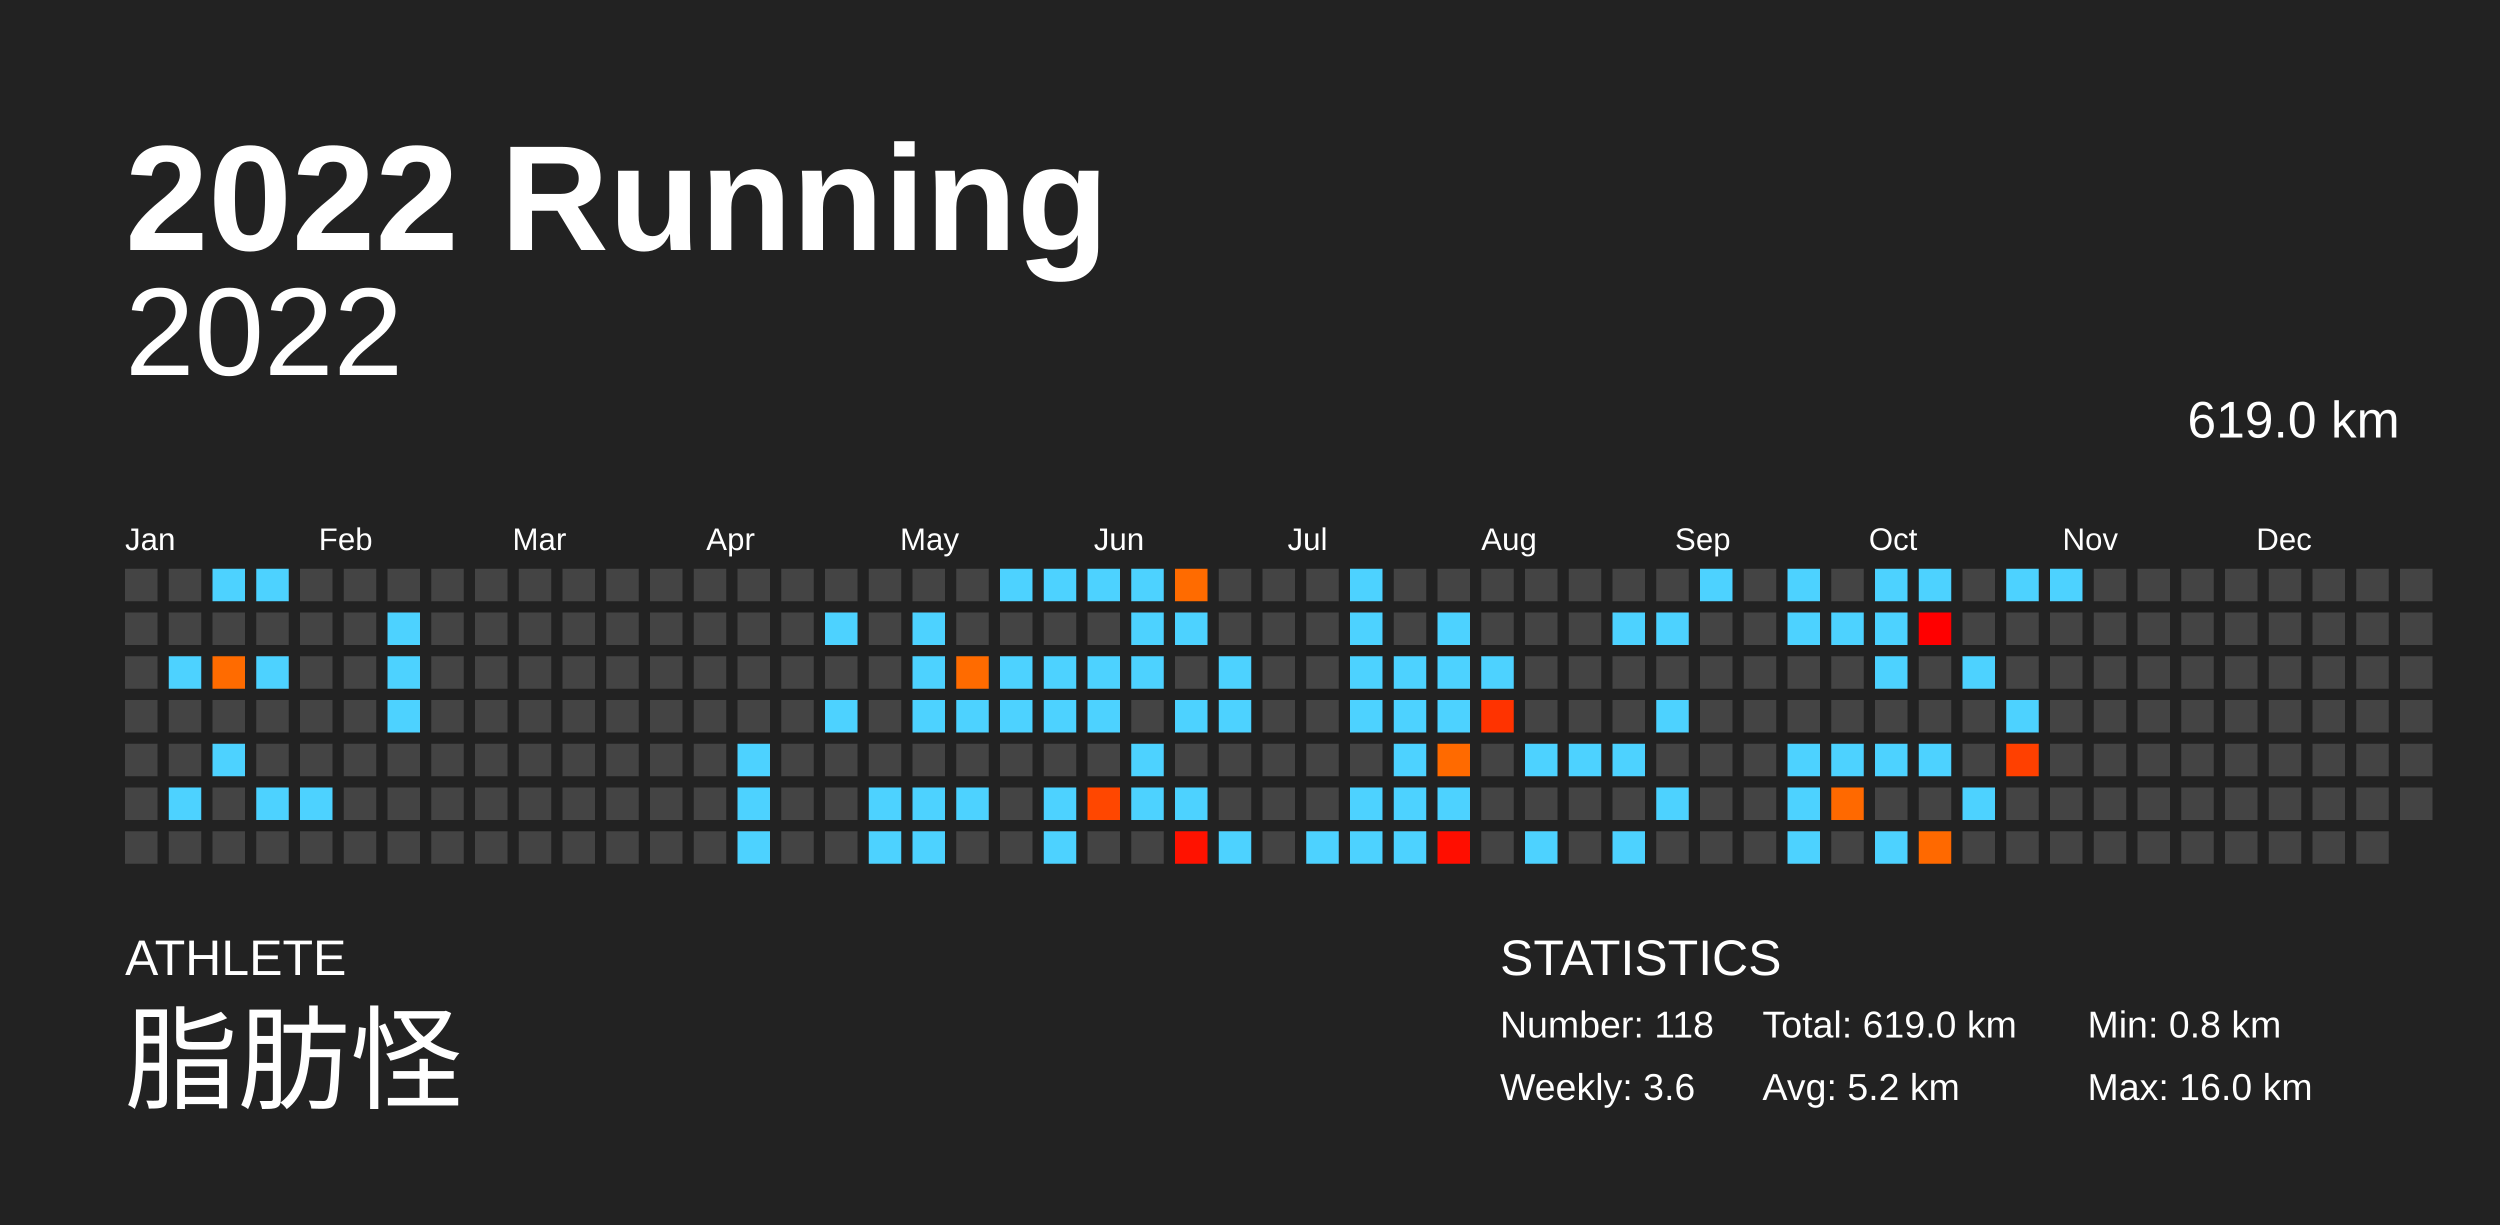
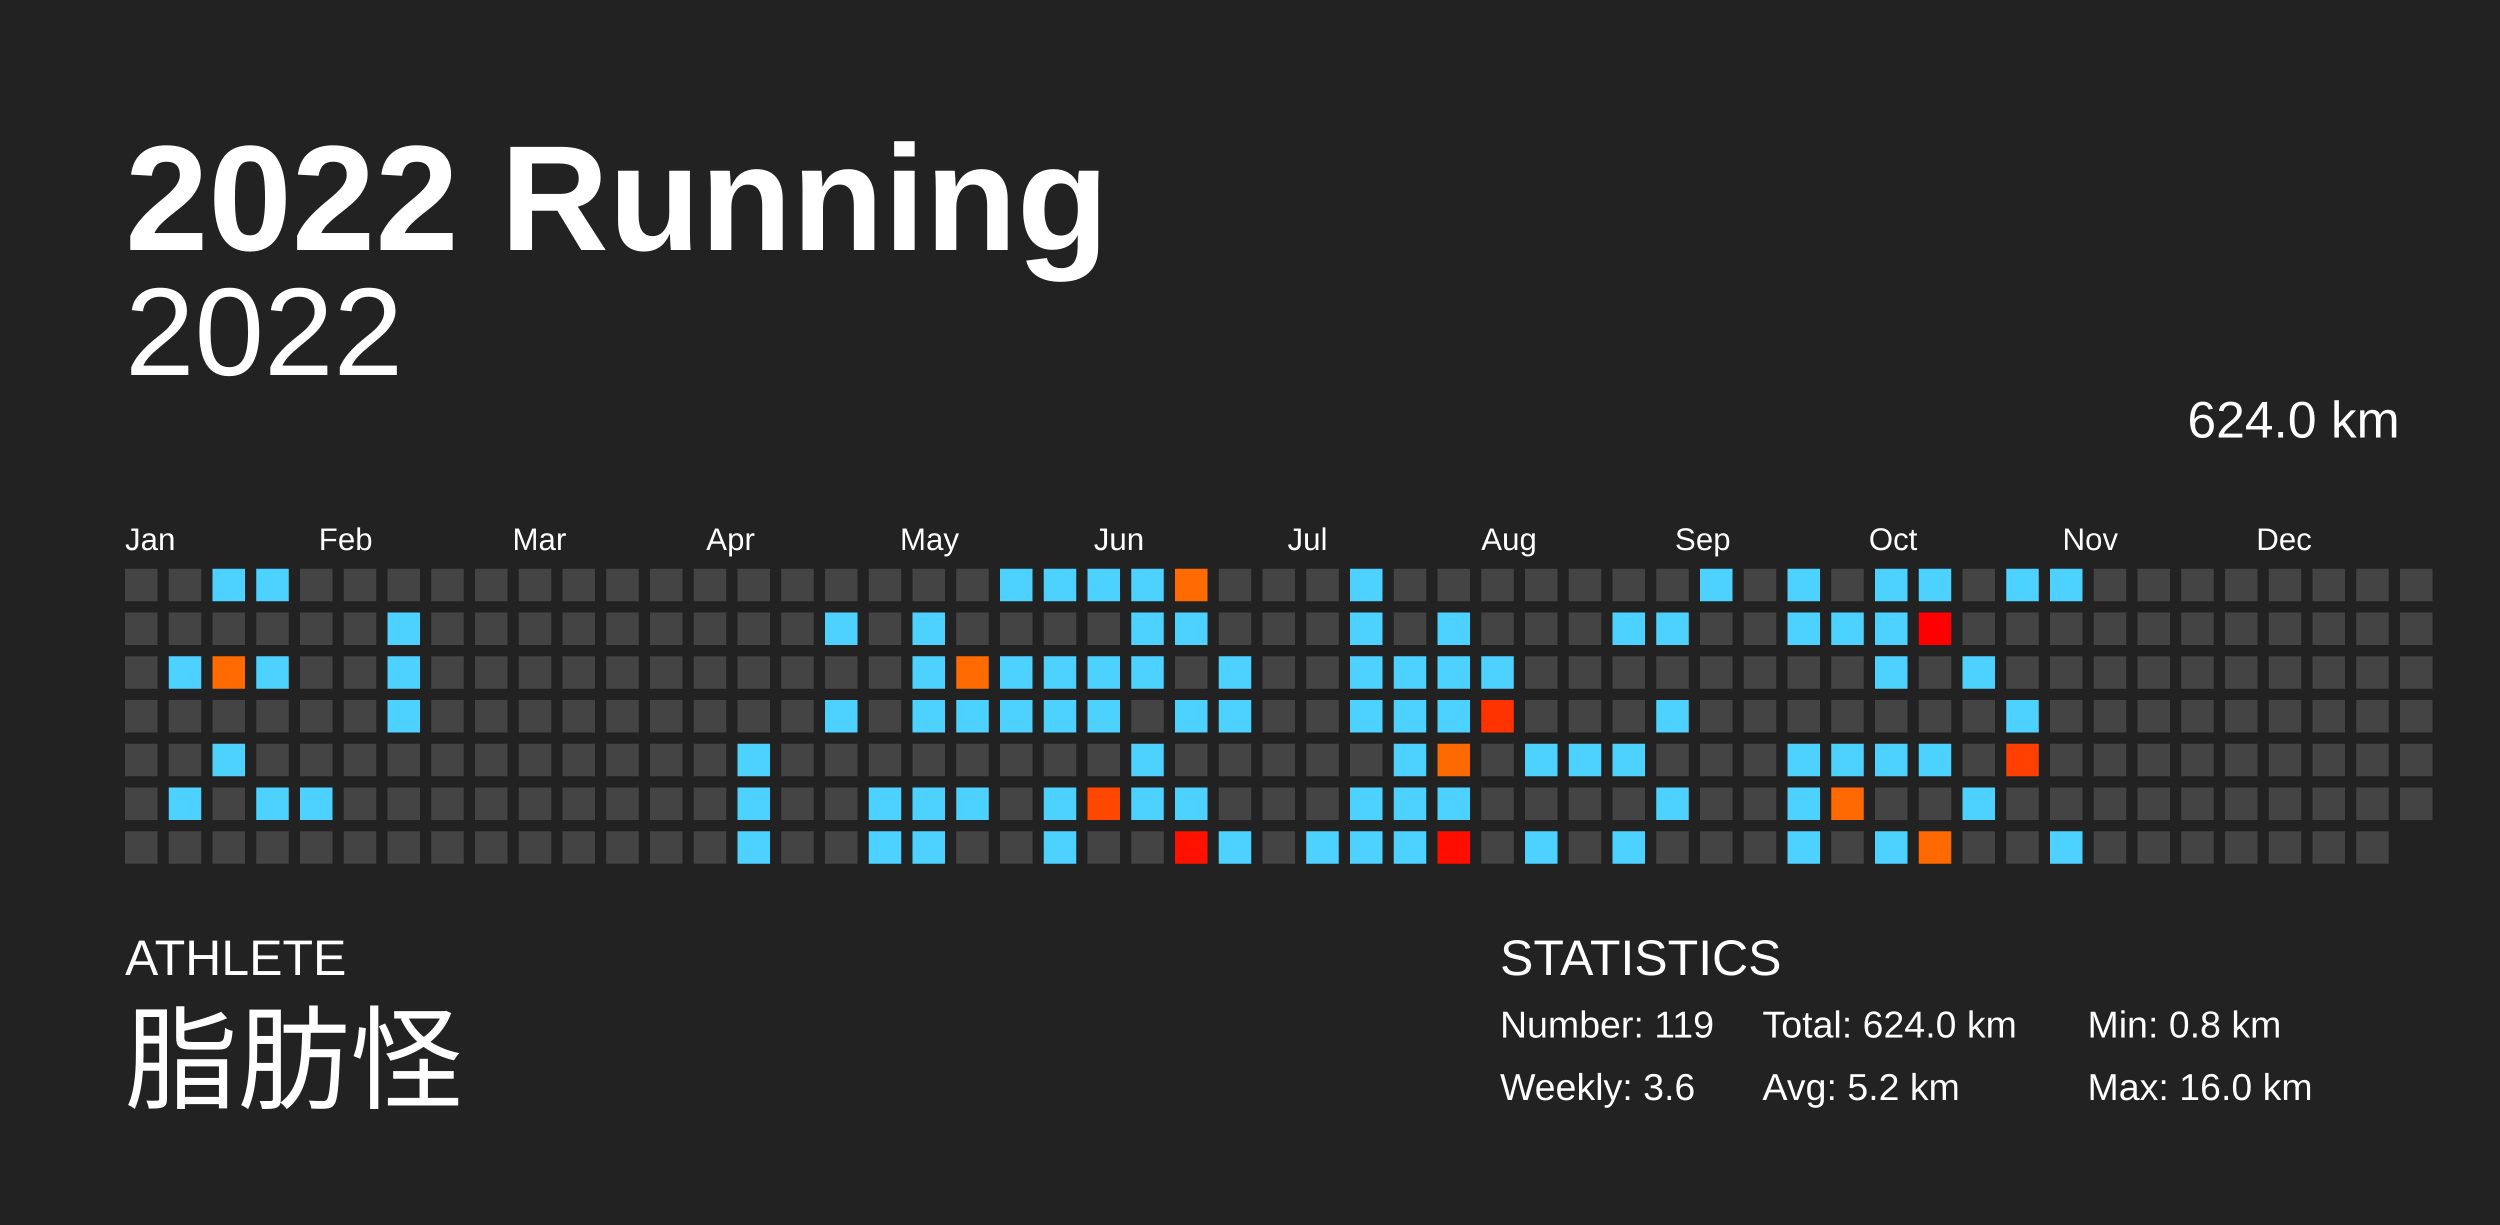
<svg xmlns="http://www.w3.org/2000/svg" baseProfile="full" height="98mm" version="1.1" viewBox="0,0,200,98" width="200mm">
  <defs />
  <rect fill="#222222" height="98" width="200" x="0" y="0" />
  <text fill="#FFFFFF" style="font-size:12px; font-family:Arial; font-weight:bold;" x="10" y="20">2022 Running</text>
  <text fill="#FFFFFF" style="font-size:4px; font-family:Arial" x="10" y="78">ATHLETE</text>
  <text fill="#FFFFFF" style="font-size:9px; font-family:Arial" x="10" y="88">脂肪怪</text>
  <text fill="#FFFFFF" style="font-size:4px; font-family:Arial" x="120" y="78">STATISTICS</text>
-   <text fill="#FFFFFF" style="font-size:3px; font-family:Arial" x="120" y="83">Number: 118</text>
+   <text fill="#FFFFFF" style="font-size:3px; font-family:Arial" x="120" y="83">Number: 119</text>
  <text fill="#FFFFFF" style="font-size:3px; font-family:Arial" x="120" y="88">Weekly: 3.6</text>
-   <text fill="#FFFFFF" style="font-size:3px; font-family:Arial" x="141" y="83">Total: 619.0 km</text>
+   <text fill="#FFFFFF" style="font-size:3px; font-family:Arial" x="141" y="83">Total: 624.0 km</text>
  <text fill="#FFFFFF" style="font-size:3px; font-family:Arial" x="141" y="88">Avg: 5.2 km</text>
  <text fill="#FFFFFF" style="font-size:3px; font-family:Arial" x="167" y="83">Min: 0.8 km</text>
  <text fill="#FFFFFF" style="font-size:3px; font-family:Arial" x="167" y="88">Max: 16.0 km</text>
  <text alignment-baseline="hanging" fill="#FFFFFF" style="font-size:10.0px; font-family:Arial;" x="10" y="30">2022</text>
-   <text alignment-baseline="hanging" fill="#FFFFFF" style="font-size:4.125px; font-family:Arial;" x="175" y="35">619.0 km</text>
+   <text alignment-baseline="hanging" fill="#FFFFFF" style="font-size:4.125px; font-family:Arial;" x="175" y="35">624.0 km</text>
  <text fill="#FFFFFF" style="font-size:2.5px; font-family:Arial" x="10.0" y="44">Jan</text>
  <text fill="#FFFFFF" style="font-size:2.5px; font-family:Arial" x="25.5" y="44">Feb</text>
  <text fill="#FFFFFF" style="font-size:2.5px; font-family:Arial" x="41.0" y="44">Mar</text>
  <text fill="#FFFFFF" style="font-size:2.5px; font-family:Arial" x="56.5" y="44">Apr</text>
  <text fill="#FFFFFF" style="font-size:2.5px; font-family:Arial" x="72.0" y="44">May</text>
  <text fill="#FFFFFF" style="font-size:2.5px; font-family:Arial" x="87.5" y="44">Jun</text>
  <text fill="#FFFFFF" style="font-size:2.5px; font-family:Arial" x="103.0" y="44">Jul</text>
  <text fill="#FFFFFF" style="font-size:2.5px; font-family:Arial" x="118.5" y="44">Aug</text>
  <text fill="#FFFFFF" style="font-size:2.5px; font-family:Arial" x="134.0" y="44">Sep</text>
  <text fill="#FFFFFF" style="font-size:2.5px; font-family:Arial" x="149.5" y="44">Oct</text>
  <text fill="#FFFFFF" style="font-size:2.5px; font-family:Arial" x="165.0" y="44">Nov</text>
  <text fill="#FFFFFF" style="font-size:2.5px; font-family:Arial" x="180.5" y="44">Dec</text>
  <rect fill="#444444" height="2.6" width="2.6" x="10.0" y="45.5" />
  <rect fill="#444444" height="2.6" width="2.6" x="10.0" y="49.0" />
  <rect fill="#444444" height="2.6" width="2.6" x="10.0" y="52.5" />
  <rect fill="#444444" height="2.6" width="2.6" x="10.0" y="56.0" />
  <rect fill="#444444" height="2.6" width="2.6" x="10.0" y="59.5" />
  <rect fill="#444444" height="2.6" width="2.6" x="10.0" y="63.0" />
  <rect fill="#444444" height="2.6" width="2.6" x="10.0" y="66.5" />
  <rect fill="#444444" height="2.6" width="2.6" x="13.5" y="45.5" />
  <rect fill="#444444" height="2.6" width="2.6" x="13.5" y="49.0" />
  <rect fill="#4dd2ff" height="2.6" width="2.6" x="13.5" y="52.5" />
  <rect fill="#444444" height="2.6" width="2.6" x="13.5" y="56.0" />
  <rect fill="#444444" height="2.6" width="2.6" x="13.5" y="59.5" />
  <rect fill="#4dd2ff" height="2.6" width="2.6" x="13.5" y="63.0" />
  <rect fill="#444444" height="2.6" width="2.6" x="13.5" y="66.5" />
  <rect fill="#4dd2ff" height="2.6" width="2.6" x="17.0" y="45.5" />
  <rect fill="#444444" height="2.6" width="2.6" x="17.0" y="49.0" />
  <rect fill="#ff6b00" height="2.6" width="2.6" x="17.0" y="52.5" />
  <rect fill="#444444" height="2.6" width="2.6" x="17.0" y="56.0" />
  <rect fill="#4dd2ff" height="2.6" width="2.6" x="17.0" y="59.5" />
  <rect fill="#444444" height="2.6" width="2.6" x="17.0" y="63.0" />
  <rect fill="#444444" height="2.6" width="2.6" x="17.0" y="66.5" />
  <rect fill="#4dd2ff" height="2.6" width="2.6" x="20.5" y="45.5" />
  <rect fill="#444444" height="2.6" width="2.6" x="20.5" y="49.0" />
  <rect fill="#4dd2ff" height="2.6" width="2.6" x="20.5" y="52.5" />
  <rect fill="#444444" height="2.6" width="2.6" x="20.5" y="56.0" />
  <rect fill="#444444" height="2.6" width="2.6" x="20.5" y="59.5" />
  <rect fill="#4dd2ff" height="2.6" width="2.6" x="20.5" y="63.0" />
  <rect fill="#444444" height="2.6" width="2.6" x="20.5" y="66.5" />
  <rect fill="#444444" height="2.6" width="2.6" x="24.0" y="45.5" />
  <rect fill="#444444" height="2.6" width="2.6" x="24.0" y="49.0" />
  <rect fill="#444444" height="2.6" width="2.6" x="24.0" y="52.5" />
  <rect fill="#444444" height="2.6" width="2.6" x="24.0" y="56.0" />
  <rect fill="#444444" height="2.6" width="2.6" x="24.0" y="59.5" />
  <rect fill="#4dd2ff" height="2.6" width="2.6" x="24.0" y="63.0" />
  <rect fill="#444444" height="2.6" width="2.6" x="24.0" y="66.5" />
  <rect fill="#444444" height="2.6" width="2.6" x="27.5" y="45.5" />
  <rect fill="#444444" height="2.6" width="2.6" x="27.5" y="49.0" />
  <rect fill="#444444" height="2.6" width="2.6" x="27.5" y="52.5" />
  <rect fill="#444444" height="2.6" width="2.6" x="27.5" y="56.0" />
  <rect fill="#444444" height="2.6" width="2.6" x="27.5" y="59.5" />
  <rect fill="#444444" height="2.6" width="2.6" x="27.5" y="63.0" />
  <rect fill="#444444" height="2.6" width="2.6" x="27.5" y="66.5" />
  <rect fill="#444444" height="2.6" width="2.6" x="31.0" y="45.5" />
  <rect fill="#4dd2ff" height="2.6" width="2.6" x="31.0" y="49.0" />
  <rect fill="#4dd2ff" height="2.6" width="2.6" x="31.0" y="52.5" />
  <rect fill="#4dd2ff" height="2.6" width="2.6" x="31.0" y="56.0" />
  <rect fill="#444444" height="2.6" width="2.6" x="31.0" y="59.5" />
  <rect fill="#444444" height="2.6" width="2.6" x="31.0" y="63.0" />
  <rect fill="#444444" height="2.6" width="2.6" x="31.0" y="66.5" />
  <rect fill="#444444" height="2.6" width="2.6" x="34.5" y="45.5" />
  <rect fill="#444444" height="2.6" width="2.6" x="34.5" y="49.0" />
  <rect fill="#444444" height="2.6" width="2.6" x="34.5" y="52.5" />
  <rect fill="#444444" height="2.6" width="2.6" x="34.5" y="56.0" />
  <rect fill="#444444" height="2.6" width="2.6" x="34.5" y="59.5" />
  <rect fill="#444444" height="2.6" width="2.6" x="34.5" y="63.0" />
  <rect fill="#444444" height="2.6" width="2.6" x="34.5" y="66.5" />
  <rect fill="#444444" height="2.6" width="2.6" x="38.0" y="45.5" />
  <rect fill="#444444" height="2.6" width="2.6" x="38.0" y="49.0" />
  <rect fill="#444444" height="2.6" width="2.6" x="38.0" y="52.5" />
  <rect fill="#444444" height="2.6" width="2.6" x="38.0" y="56.0" />
  <rect fill="#444444" height="2.6" width="2.6" x="38.0" y="59.5" />
  <rect fill="#444444" height="2.6" width="2.6" x="38.0" y="63.0" />
  <rect fill="#444444" height="2.6" width="2.6" x="38.0" y="66.5" />
  <rect fill="#444444" height="2.6" width="2.6" x="41.5" y="45.5" />
  <rect fill="#444444" height="2.6" width="2.6" x="41.5" y="49.0" />
  <rect fill="#444444" height="2.6" width="2.6" x="41.5" y="52.5" />
  <rect fill="#444444" height="2.6" width="2.6" x="41.5" y="56.0" />
  <rect fill="#444444" height="2.6" width="2.6" x="41.5" y="59.5" />
  <rect fill="#444444" height="2.6" width="2.6" x="41.5" y="63.0" />
  <rect fill="#444444" height="2.6" width="2.6" x="41.5" y="66.5" />
  <rect fill="#444444" height="2.6" width="2.6" x="45.0" y="45.5" />
  <rect fill="#444444" height="2.6" width="2.6" x="45.0" y="49.0" />
  <rect fill="#444444" height="2.6" width="2.6" x="45.0" y="52.5" />
  <rect fill="#444444" height="2.6" width="2.6" x="45.0" y="56.0" />
  <rect fill="#444444" height="2.6" width="2.6" x="45.0" y="59.5" />
  <rect fill="#444444" height="2.6" width="2.6" x="45.0" y="63.0" />
  <rect fill="#444444" height="2.6" width="2.6" x="45.0" y="66.5" />
  <rect fill="#444444" height="2.6" width="2.6" x="48.5" y="45.5" />
  <rect fill="#444444" height="2.6" width="2.6" x="48.5" y="49.0" />
  <rect fill="#444444" height="2.6" width="2.6" x="48.5" y="52.5" />
  <rect fill="#444444" height="2.6" width="2.6" x="48.5" y="56.0" />
  <rect fill="#444444" height="2.6" width="2.6" x="48.5" y="59.5" />
  <rect fill="#444444" height="2.6" width="2.6" x="48.5" y="63.0" />
  <rect fill="#444444" height="2.6" width="2.6" x="48.5" y="66.5" />
  <rect fill="#444444" height="2.6" width="2.6" x="52.0" y="45.5" />
  <rect fill="#444444" height="2.6" width="2.6" x="52.0" y="49.0" />
  <rect fill="#444444" height="2.6" width="2.6" x="52.0" y="52.5" />
  <rect fill="#444444" height="2.6" width="2.6" x="52.0" y="56.0" />
  <rect fill="#444444" height="2.6" width="2.6" x="52.0" y="59.5" />
  <rect fill="#444444" height="2.6" width="2.6" x="52.0" y="63.0" />
  <rect fill="#444444" height="2.6" width="2.6" x="52.0" y="66.5" />
  <rect fill="#444444" height="2.6" width="2.6" x="55.5" y="45.5" />
  <rect fill="#444444" height="2.6" width="2.6" x="55.5" y="49.0" />
  <rect fill="#444444" height="2.6" width="2.6" x="55.5" y="52.5" />
  <rect fill="#444444" height="2.6" width="2.6" x="55.5" y="56.0" />
  <rect fill="#444444" height="2.6" width="2.6" x="55.5" y="59.5" />
  <rect fill="#444444" height="2.6" width="2.6" x="55.5" y="63.0" />
  <rect fill="#444444" height="2.6" width="2.6" x="55.5" y="66.5" />
  <rect fill="#444444" height="2.6" width="2.6" x="59.0" y="45.5" />
  <rect fill="#444444" height="2.6" width="2.6" x="59.0" y="49.0" />
  <rect fill="#444444" height="2.6" width="2.6" x="59.0" y="52.5" />
  <rect fill="#444444" height="2.6" width="2.6" x="59.0" y="56.0" />
  <rect fill="#4dd2ff" height="2.6" width="2.6" x="59.0" y="59.5" />
  <rect fill="#4dd2ff" height="2.6" width="2.6" x="59.0" y="63.0" />
  <rect fill="#4dd2ff" height="2.6" width="2.6" x="59.0" y="66.5" />
  <rect fill="#444444" height="2.6" width="2.6" x="62.5" y="45.5" />
  <rect fill="#444444" height="2.6" width="2.6" x="62.5" y="49.0" />
  <rect fill="#444444" height="2.6" width="2.6" x="62.5" y="52.5" />
  <rect fill="#444444" height="2.6" width="2.6" x="62.5" y="56.0" />
  <rect fill="#444444" height="2.6" width="2.6" x="62.5" y="59.5" />
  <rect fill="#444444" height="2.6" width="2.6" x="62.5" y="63.0" />
  <rect fill="#444444" height="2.6" width="2.6" x="62.5" y="66.5" />
  <rect fill="#444444" height="2.6" width="2.6" x="66.0" y="45.5" />
  <rect fill="#4dd2ff" height="2.6" width="2.6" x="66.0" y="49.0" />
  <rect fill="#444444" height="2.6" width="2.6" x="66.0" y="52.5" />
  <rect fill="#4dd2ff" height="2.6" width="2.6" x="66.0" y="56.0" />
  <rect fill="#444444" height="2.6" width="2.6" x="66.0" y="59.5" />
  <rect fill="#444444" height="2.6" width="2.6" x="66.0" y="63.0" />
  <rect fill="#444444" height="2.6" width="2.6" x="66.0" y="66.5" />
  <rect fill="#444444" height="2.6" width="2.6" x="69.5" y="45.5" />
  <rect fill="#444444" height="2.6" width="2.6" x="69.5" y="49.0" />
  <rect fill="#444444" height="2.6" width="2.6" x="69.5" y="52.5" />
  <rect fill="#444444" height="2.6" width="2.6" x="69.5" y="56.0" />
  <rect fill="#444444" height="2.6" width="2.6" x="69.5" y="59.5" />
  <rect fill="#4dd2ff" height="2.6" width="2.6" x="69.5" y="63.0" />
  <rect fill="#4dd2ff" height="2.6" width="2.6" x="69.5" y="66.5" />
  <rect fill="#444444" height="2.6" width="2.6" x="73.0" y="45.5" />
  <rect fill="#4dd2ff" height="2.6" width="2.6" x="73.0" y="49.0" />
  <rect fill="#4dd2ff" height="2.6" width="2.6" x="73.0" y="52.5" />
  <rect fill="#4dd2ff" height="2.6" width="2.6" x="73.0" y="56.0" />
  <rect fill="#444444" height="2.6" width="2.6" x="73.0" y="59.5" />
  <rect fill="#4dd2ff" height="2.6" width="2.6" x="73.0" y="63.0" />
  <rect fill="#4dd2ff" height="2.6" width="2.6" x="73.0" y="66.5" />
  <rect fill="#444444" height="2.6" width="2.6" x="76.5" y="45.5" />
  <rect fill="#444444" height="2.6" width="2.6" x="76.5" y="49.0" />
  <rect fill="#ff6b00" height="2.6" width="2.6" x="76.5" y="52.5" />
  <rect fill="#4dd2ff" height="2.6" width="2.6" x="76.5" y="56.0" />
  <rect fill="#444444" height="2.6" width="2.6" x="76.5" y="59.5" />
  <rect fill="#4dd2ff" height="2.6" width="2.6" x="76.5" y="63.0" />
  <rect fill="#444444" height="2.6" width="2.6" x="76.5" y="66.5" />
  <rect fill="#4dd2ff" height="2.6" width="2.6" x="80.0" y="45.5" />
  <rect fill="#444444" height="2.6" width="2.6" x="80.0" y="49.0" />
  <rect fill="#4dd2ff" height="2.6" width="2.6" x="80.0" y="52.5" />
  <rect fill="#4dd2ff" height="2.6" width="2.6" x="80.0" y="56.0" />
  <rect fill="#444444" height="2.6" width="2.6" x="80.0" y="59.5" />
  <rect fill="#444444" height="2.6" width="2.6" x="80.0" y="63.0" />
  <rect fill="#444444" height="2.6" width="2.6" x="80.0" y="66.5" />
  <rect fill="#4dd2ff" height="2.6" width="2.6" x="83.5" y="45.5" />
  <rect fill="#444444" height="2.6" width="2.6" x="83.5" y="49.0" />
  <rect fill="#4dd2ff" height="2.6" width="2.6" x="83.5" y="52.5" />
  <rect fill="#4dd2ff" height="2.6" width="2.6" x="83.5" y="56.0" />
  <rect fill="#444444" height="2.6" width="2.6" x="83.5" y="59.5" />
  <rect fill="#4dd2ff" height="2.6" width="2.6" x="83.5" y="63.0" />
  <rect fill="#4dd2ff" height="2.6" width="2.6" x="83.5" y="66.5" />
  <rect fill="#4dd2ff" height="2.6" width="2.6" x="87.0" y="45.5" />
  <rect fill="#444444" height="2.6" width="2.6" x="87.0" y="49.0" />
  <rect fill="#4dd2ff" height="2.6" width="2.6" x="87.0" y="52.5" />
  <rect fill="#4dd2ff" height="2.6" width="2.6" x="87.0" y="56.0" />
  <rect fill="#444444" height="2.6" width="2.6" x="87.0" y="59.5" />
  <rect fill="#ff4700" height="2.6" width="2.6" x="87.0" y="63.0" />
  <rect fill="#444444" height="2.6" width="2.6" x="87.0" y="66.5" />
  <rect fill="#4dd2ff" height="2.6" width="2.6" x="90.5" y="45.5" />
  <rect fill="#4dd2ff" height="2.6" width="2.6" x="90.5" y="49.0" />
  <rect fill="#4dd2ff" height="2.6" width="2.6" x="90.5" y="52.5" />
  <rect fill="#444444" height="2.6" width="2.6" x="90.5" y="56.0" />
  <rect fill="#4dd2ff" height="2.6" width="2.6" x="90.5" y="59.5" />
  <rect fill="#4dd2ff" height="2.6" width="2.6" x="90.5" y="63.0" />
  <rect fill="#444444" height="2.6" width="2.6" x="90.5" y="66.5" />
  <rect fill="#ff6b00" height="2.6" width="2.6" x="94.0" y="45.5" />
  <rect fill="#4dd2ff" height="2.6" width="2.6" x="94.0" y="49.0" />
  <rect fill="#444444" height="2.6" width="2.6" x="94.0" y="52.5" />
  <rect fill="#4dd2ff" height="2.6" width="2.6" x="94.0" y="56.0" />
  <rect fill="#444444" height="2.6" width="2.6" x="94.0" y="59.5" />
  <rect fill="#4dd2ff" height="2.6" width="2.6" x="94.0" y="63.0" />
  <rect fill="#ff1200" height="2.6" width="2.6" x="94.0" y="66.5" />
  <rect fill="#444444" height="2.6" width="2.6" x="97.5" y="45.5" />
  <rect fill="#444444" height="2.6" width="2.6" x="97.5" y="49.0" />
  <rect fill="#4dd2ff" height="2.6" width="2.6" x="97.5" y="52.5" />
  <rect fill="#4dd2ff" height="2.6" width="2.6" x="97.5" y="56.0" />
  <rect fill="#444444" height="2.6" width="2.6" x="97.5" y="59.5" />
  <rect fill="#444444" height="2.6" width="2.6" x="97.5" y="63.0" />
  <rect fill="#4dd2ff" height="2.6" width="2.6" x="97.5" y="66.5" />
  <rect fill="#444444" height="2.6" width="2.6" x="101.0" y="45.5" />
  <rect fill="#444444" height="2.6" width="2.6" x="101.0" y="49.0" />
  <rect fill="#444444" height="2.6" width="2.6" x="101.0" y="52.5" />
  <rect fill="#444444" height="2.6" width="2.6" x="101.0" y="56.0" />
  <rect fill="#444444" height="2.6" width="2.6" x="101.0" y="59.5" />
  <rect fill="#444444" height="2.6" width="2.6" x="101.0" y="63.0" />
  <rect fill="#444444" height="2.6" width="2.6" x="101.0" y="66.5" />
  <rect fill="#444444" height="2.6" width="2.6" x="104.5" y="45.5" />
  <rect fill="#444444" height="2.6" width="2.6" x="104.5" y="49.0" />
  <rect fill="#444444" height="2.6" width="2.6" x="104.5" y="52.5" />
  <rect fill="#444444" height="2.6" width="2.6" x="104.5" y="56.0" />
  <rect fill="#444444" height="2.6" width="2.6" x="104.5" y="59.5" />
  <rect fill="#444444" height="2.6" width="2.6" x="104.5" y="63.0" />
  <rect fill="#4dd2ff" height="2.6" width="2.6" x="104.5" y="66.5" />
  <rect fill="#4dd2ff" height="2.6" width="2.6" x="108.0" y="45.5" />
  <rect fill="#4dd2ff" height="2.6" width="2.6" x="108.0" y="49.0" />
  <rect fill="#4dd2ff" height="2.6" width="2.6" x="108.0" y="52.5" />
  <rect fill="#4dd2ff" height="2.6" width="2.6" x="108.0" y="56.0" />
  <rect fill="#444444" height="2.6" width="2.6" x="108.0" y="59.5" />
  <rect fill="#4dd2ff" height="2.6" width="2.6" x="108.0" y="63.0" />
  <rect fill="#4dd2ff" height="2.6" width="2.6" x="108.0" y="66.5" />
  <rect fill="#444444" height="2.6" width="2.6" x="111.5" y="45.5" />
  <rect fill="#444444" height="2.6" width="2.6" x="111.5" y="49.0" />
  <rect fill="#4dd2ff" height="2.6" width="2.6" x="111.5" y="52.5" />
  <rect fill="#4dd2ff" height="2.6" width="2.6" x="111.5" y="56.0" />
  <rect fill="#4dd2ff" height="2.6" width="2.6" x="111.5" y="59.5" />
  <rect fill="#4dd2ff" height="2.6" width="2.6" x="111.5" y="63.0" />
  <rect fill="#4dd2ff" height="2.6" width="2.6" x="111.5" y="66.5" />
  <rect fill="#444444" height="2.6" width="2.6" x="115.0" y="45.5" />
  <rect fill="#4dd2ff" height="2.6" width="2.6" x="115.0" y="49.0" />
  <rect fill="#4dd2ff" height="2.6" width="2.6" x="115.0" y="52.5" />
  <rect fill="#4dd2ff" height="2.6" width="2.6" x="115.0" y="56.0" />
  <rect fill="#ff6a00" height="2.6" width="2.6" x="115.0" y="59.5" />
  <rect fill="#4dd2ff" height="2.6" width="2.6" x="115.0" y="63.0" />
  <rect fill="#ff0e00" height="2.6" width="2.6" x="115.0" y="66.5" />
  <rect fill="#444444" height="2.6" width="2.6" x="118.5" y="45.5" />
  <rect fill="#444444" height="2.6" width="2.6" x="118.5" y="49.0" />
  <rect fill="#4dd2ff" height="2.6" width="2.6" x="118.5" y="52.5" />
  <rect fill="#ff3300" height="2.6" width="2.6" x="118.5" y="56.0" />
  <rect fill="#444444" height="2.6" width="2.6" x="118.5" y="59.5" />
  <rect fill="#444444" height="2.6" width="2.6" x="118.5" y="63.0" />
  <rect fill="#444444" height="2.6" width="2.6" x="118.5" y="66.5" />
  <rect fill="#444444" height="2.6" width="2.6" x="122.0" y="45.5" />
  <rect fill="#444444" height="2.6" width="2.6" x="122.0" y="49.0" />
  <rect fill="#444444" height="2.6" width="2.6" x="122.0" y="52.5" />
  <rect fill="#444444" height="2.6" width="2.6" x="122.0" y="56.0" />
  <rect fill="#4dd2ff" height="2.6" width="2.6" x="122.0" y="59.5" />
  <rect fill="#444444" height="2.6" width="2.6" x="122.0" y="63.0" />
  <rect fill="#4dd2ff" height="2.6" width="2.6" x="122.0" y="66.5" />
  <rect fill="#444444" height="2.6" width="2.6" x="125.5" y="45.5" />
  <rect fill="#444444" height="2.6" width="2.6" x="125.5" y="49.0" />
  <rect fill="#444444" height="2.6" width="2.6" x="125.5" y="52.5" />
  <rect fill="#444444" height="2.6" width="2.6" x="125.5" y="56.0" />
  <rect fill="#4dd2ff" height="2.6" width="2.6" x="125.5" y="59.5" />
  <rect fill="#444444" height="2.6" width="2.6" x="125.5" y="63.0" />
  <rect fill="#444444" height="2.6" width="2.6" x="125.5" y="66.5" />
  <rect fill="#444444" height="2.6" width="2.6" x="129.0" y="45.5" />
  <rect fill="#4dd2ff" height="2.6" width="2.6" x="129.0" y="49.0" />
  <rect fill="#444444" height="2.6" width="2.6" x="129.0" y="52.5" />
  <rect fill="#444444" height="2.6" width="2.6" x="129.0" y="56.0" />
  <rect fill="#4dd2ff" height="2.6" width="2.6" x="129.0" y="59.5" />
  <rect fill="#444444" height="2.6" width="2.6" x="129.0" y="63.0" />
  <rect fill="#4dd2ff" height="2.6" width="2.6" x="129.0" y="66.5" />
  <rect fill="#444444" height="2.6" width="2.6" x="132.5" y="45.5" />
  <rect fill="#4dd2ff" height="2.6" width="2.6" x="132.5" y="49.0" />
  <rect fill="#444444" height="2.6" width="2.6" x="132.5" y="52.5" />
  <rect fill="#4dd2ff" height="2.6" width="2.6" x="132.5" y="56.0" />
  <rect fill="#444444" height="2.6" width="2.6" x="132.5" y="59.5" />
  <rect fill="#4dd2ff" height="2.6" width="2.6" x="132.5" y="63.0" />
  <rect fill="#444444" height="2.6" width="2.6" x="132.5" y="66.5" />
  <rect fill="#4dd2ff" height="2.6" width="2.6" x="136.0" y="45.5" />
  <rect fill="#444444" height="2.6" width="2.6" x="136.0" y="49.0" />
  <rect fill="#444444" height="2.6" width="2.6" x="136.0" y="52.5" />
  <rect fill="#444444" height="2.6" width="2.6" x="136.0" y="56.0" />
  <rect fill="#444444" height="2.6" width="2.6" x="136.0" y="59.5" />
  <rect fill="#444444" height="2.6" width="2.6" x="136.0" y="63.0" />
  <rect fill="#444444" height="2.6" width="2.6" x="136.0" y="66.5" />
  <rect fill="#444444" height="2.6" width="2.6" x="139.5" y="45.5" />
  <rect fill="#444444" height="2.6" width="2.6" x="139.5" y="49.0" />
  <rect fill="#444444" height="2.6" width="2.6" x="139.5" y="52.5" />
  <rect fill="#444444" height="2.6" width="2.6" x="139.5" y="56.0" />
  <rect fill="#444444" height="2.6" width="2.6" x="139.5" y="59.5" />
  <rect fill="#444444" height="2.6" width="2.6" x="139.5" y="63.0" />
  <rect fill="#444444" height="2.6" width="2.6" x="139.5" y="66.5" />
  <rect fill="#4dd2ff" height="2.6" width="2.6" x="143.0" y="45.5" />
  <rect fill="#4dd2ff" height="2.6" width="2.6" x="143.0" y="49.0" />
  <rect fill="#444444" height="2.6" width="2.6" x="143.0" y="52.5" />
  <rect fill="#444444" height="2.6" width="2.6" x="143.0" y="56.0" />
  <rect fill="#4dd2ff" height="2.6" width="2.6" x="143.0" y="59.5" />
  <rect fill="#4dd2ff" height="2.6" width="2.6" x="143.0" y="63.0" />
  <rect fill="#4dd2ff" height="2.6" width="2.6" x="143.0" y="66.5" />
  <rect fill="#444444" height="2.6" width="2.6" x="146.5" y="45.5" />
  <rect fill="#4dd2ff" height="2.6" width="2.6" x="146.5" y="49.0" />
  <rect fill="#444444" height="2.6" width="2.6" x="146.5" y="52.5" />
  <rect fill="#444444" height="2.6" width="2.6" x="146.5" y="56.0" />
  <rect fill="#4dd2ff" height="2.6" width="2.6" x="146.5" y="59.5" />
  <rect fill="#ff6900" height="2.6" width="2.6" x="146.5" y="63.0" />
  <rect fill="#444444" height="2.6" width="2.6" x="146.5" y="66.5" />
  <rect fill="#4dd2ff" height="2.6" width="2.6" x="150.0" y="45.5" />
  <rect fill="#4dd2ff" height="2.6" width="2.6" x="150.0" y="49.0" />
  <rect fill="#4dd2ff" height="2.6" width="2.6" x="150.0" y="52.5" />
  <rect fill="#444444" height="2.6" width="2.6" x="150.0" y="56.0" />
  <rect fill="#4dd2ff" height="2.6" width="2.6" x="150.0" y="59.5" />
  <rect fill="#444444" height="2.6" width="2.6" x="150.0" y="63.0" />
  <rect fill="#4dd2ff" height="2.6" width="2.6" x="150.0" y="66.5" />
  <rect fill="#4dd2ff" height="2.6" width="2.6" x="153.5" y="45.5" />
  <rect fill="#ff0000" height="2.6" width="2.6" x="153.5" y="49.0" />
  <rect fill="#444444" height="2.6" width="2.6" x="153.5" y="52.5" />
  <rect fill="#444444" height="2.6" width="2.6" x="153.5" y="56.0" />
  <rect fill="#4dd2ff" height="2.6" width="2.6" x="153.5" y="59.5" />
  <rect fill="#444444" height="2.6" width="2.6" x="153.5" y="63.0" />
  <rect fill="#ff6900" height="2.6" width="2.6" x="153.5" y="66.5" />
  <rect fill="#444444" height="2.6" width="2.6" x="157.0" y="45.5" />
  <rect fill="#444444" height="2.6" width="2.6" x="157.0" y="49.0" />
  <rect fill="#4dd2ff" height="2.6" width="2.6" x="157.0" y="52.5" />
  <rect fill="#444444" height="2.6" width="2.6" x="157.0" y="56.0" />
  <rect fill="#444444" height="2.6" width="2.6" x="157.0" y="59.5" />
  <rect fill="#4dd2ff" height="2.6" width="2.6" x="157.0" y="63.0" />
  <rect fill="#444444" height="2.6" width="2.6" x="157.0" y="66.5" />
  <rect fill="#4dd2ff" height="2.6" width="2.6" x="160.5" y="45.5" />
  <rect fill="#444444" height="2.6" width="2.6" x="160.5" y="49.0" />
  <rect fill="#444444" height="2.6" width="2.6" x="160.5" y="52.5" />
  <rect fill="#4dd2ff" height="2.6" width="2.6" x="160.5" y="56.0" />
  <rect fill="#ff4000" height="2.6" width="2.6" x="160.5" y="59.5" />
  <rect fill="#444444" height="2.6" width="2.6" x="160.5" y="63.0" />
  <rect fill="#444444" height="2.6" width="2.6" x="160.5" y="66.5" />
  <rect fill="#4dd2ff" height="2.6" width="2.6" x="164.0" y="45.5" />
  <rect fill="#444444" height="2.6" width="2.6" x="164.0" y="49.0" />
  <rect fill="#444444" height="2.6" width="2.6" x="164.0" y="52.5" />
  <rect fill="#444444" height="2.6" width="2.6" x="164.0" y="56.0" />
  <rect fill="#444444" height="2.6" width="2.6" x="164.0" y="59.5" />
  <rect fill="#444444" height="2.6" width="2.6" x="164.0" y="63.0" />
-   <rect fill="#444444" height="2.6" width="2.6" x="164.0" y="66.5" />
+   <rect fill="#4dd2ff" height="2.6" width="2.6" x="164.0" y="66.5" />
  <rect fill="#444444" height="2.6" width="2.6" x="167.5" y="45.5" />
  <rect fill="#444444" height="2.6" width="2.6" x="167.5" y="49.0" />
  <rect fill="#444444" height="2.6" width="2.6" x="167.5" y="52.5" />
  <rect fill="#444444" height="2.6" width="2.6" x="167.5" y="56.0" />
  <rect fill="#444444" height="2.6" width="2.6" x="167.5" y="59.5" />
  <rect fill="#444444" height="2.6" width="2.6" x="167.5" y="63.0" />
  <rect fill="#444444" height="2.6" width="2.6" x="167.5" y="66.5" />
  <rect fill="#444444" height="2.6" width="2.6" x="171.0" y="45.5" />
  <rect fill="#444444" height="2.6" width="2.6" x="171.0" y="49.0" />
  <rect fill="#444444" height="2.6" width="2.6" x="171.0" y="52.5" />
  <rect fill="#444444" height="2.6" width="2.6" x="171.0" y="56.0" />
  <rect fill="#444444" height="2.6" width="2.6" x="171.0" y="59.5" />
  <rect fill="#444444" height="2.6" width="2.6" x="171.0" y="63.0" />
  <rect fill="#444444" height="2.6" width="2.6" x="171.0" y="66.5" />
  <rect fill="#444444" height="2.6" width="2.6" x="174.5" y="45.5" />
  <rect fill="#444444" height="2.6" width="2.6" x="174.5" y="49.0" />
  <rect fill="#444444" height="2.6" width="2.6" x="174.5" y="52.5" />
  <rect fill="#444444" height="2.6" width="2.6" x="174.5" y="56.0" />
  <rect fill="#444444" height="2.6" width="2.6" x="174.5" y="59.5" />
  <rect fill="#444444" height="2.6" width="2.6" x="174.5" y="63.0" />
  <rect fill="#444444" height="2.6" width="2.6" x="174.5" y="66.5" />
  <rect fill="#444444" height="2.6" width="2.6" x="178.0" y="45.5" />
  <rect fill="#444444" height="2.6" width="2.6" x="178.0" y="49.0" />
  <rect fill="#444444" height="2.6" width="2.6" x="178.0" y="52.5" />
  <rect fill="#444444" height="2.6" width="2.6" x="178.0" y="56.0" />
  <rect fill="#444444" height="2.6" width="2.6" x="178.0" y="59.5" />
  <rect fill="#444444" height="2.6" width="2.6" x="178.0" y="63.0" />
  <rect fill="#444444" height="2.6" width="2.6" x="178.0" y="66.5" />
  <rect fill="#444444" height="2.6" width="2.6" x="181.5" y="45.5" />
  <rect fill="#444444" height="2.6" width="2.6" x="181.5" y="49.0" />
  <rect fill="#444444" height="2.6" width="2.6" x="181.5" y="52.5" />
  <rect fill="#444444" height="2.6" width="2.6" x="181.5" y="56.0" />
  <rect fill="#444444" height="2.6" width="2.6" x="181.5" y="59.5" />
  <rect fill="#444444" height="2.6" width="2.6" x="181.5" y="63.0" />
  <rect fill="#444444" height="2.6" width="2.6" x="181.5" y="66.5" />
  <rect fill="#444444" height="2.6" width="2.6" x="185.0" y="45.5" />
  <rect fill="#444444" height="2.6" width="2.6" x="185.0" y="49.0" />
  <rect fill="#444444" height="2.6" width="2.6" x="185.0" y="52.5" />
  <rect fill="#444444" height="2.6" width="2.6" x="185.0" y="56.0" />
  <rect fill="#444444" height="2.6" width="2.6" x="185.0" y="59.5" />
  <rect fill="#444444" height="2.6" width="2.6" x="185.0" y="63.0" />
  <rect fill="#444444" height="2.6" width="2.6" x="185.0" y="66.5" />
  <rect fill="#444444" height="2.6" width="2.6" x="188.5" y="45.5" />
  <rect fill="#444444" height="2.6" width="2.6" x="188.5" y="49.0" />
  <rect fill="#444444" height="2.6" width="2.6" x="188.5" y="52.5" />
  <rect fill="#444444" height="2.6" width="2.6" x="188.5" y="56.0" />
  <rect fill="#444444" height="2.6" width="2.6" x="188.5" y="59.5" />
  <rect fill="#444444" height="2.6" width="2.6" x="188.5" y="63.0" />
  <rect fill="#444444" height="2.6" width="2.6" x="188.5" y="66.5" />
  <rect fill="#444444" height="2.6" width="2.6" x="192.0" y="45.5" />
  <rect fill="#444444" height="2.6" width="2.6" x="192.0" y="49.0" />
  <rect fill="#444444" height="2.6" width="2.6" x="192.0" y="52.5" />
  <rect fill="#444444" height="2.6" width="2.6" x="192.0" y="56.0" />
  <rect fill="#444444" height="2.6" width="2.6" x="192.0" y="59.5" />
  <rect fill="#444444" height="2.6" width="2.6" x="192.0" y="63.0" />
</svg>
